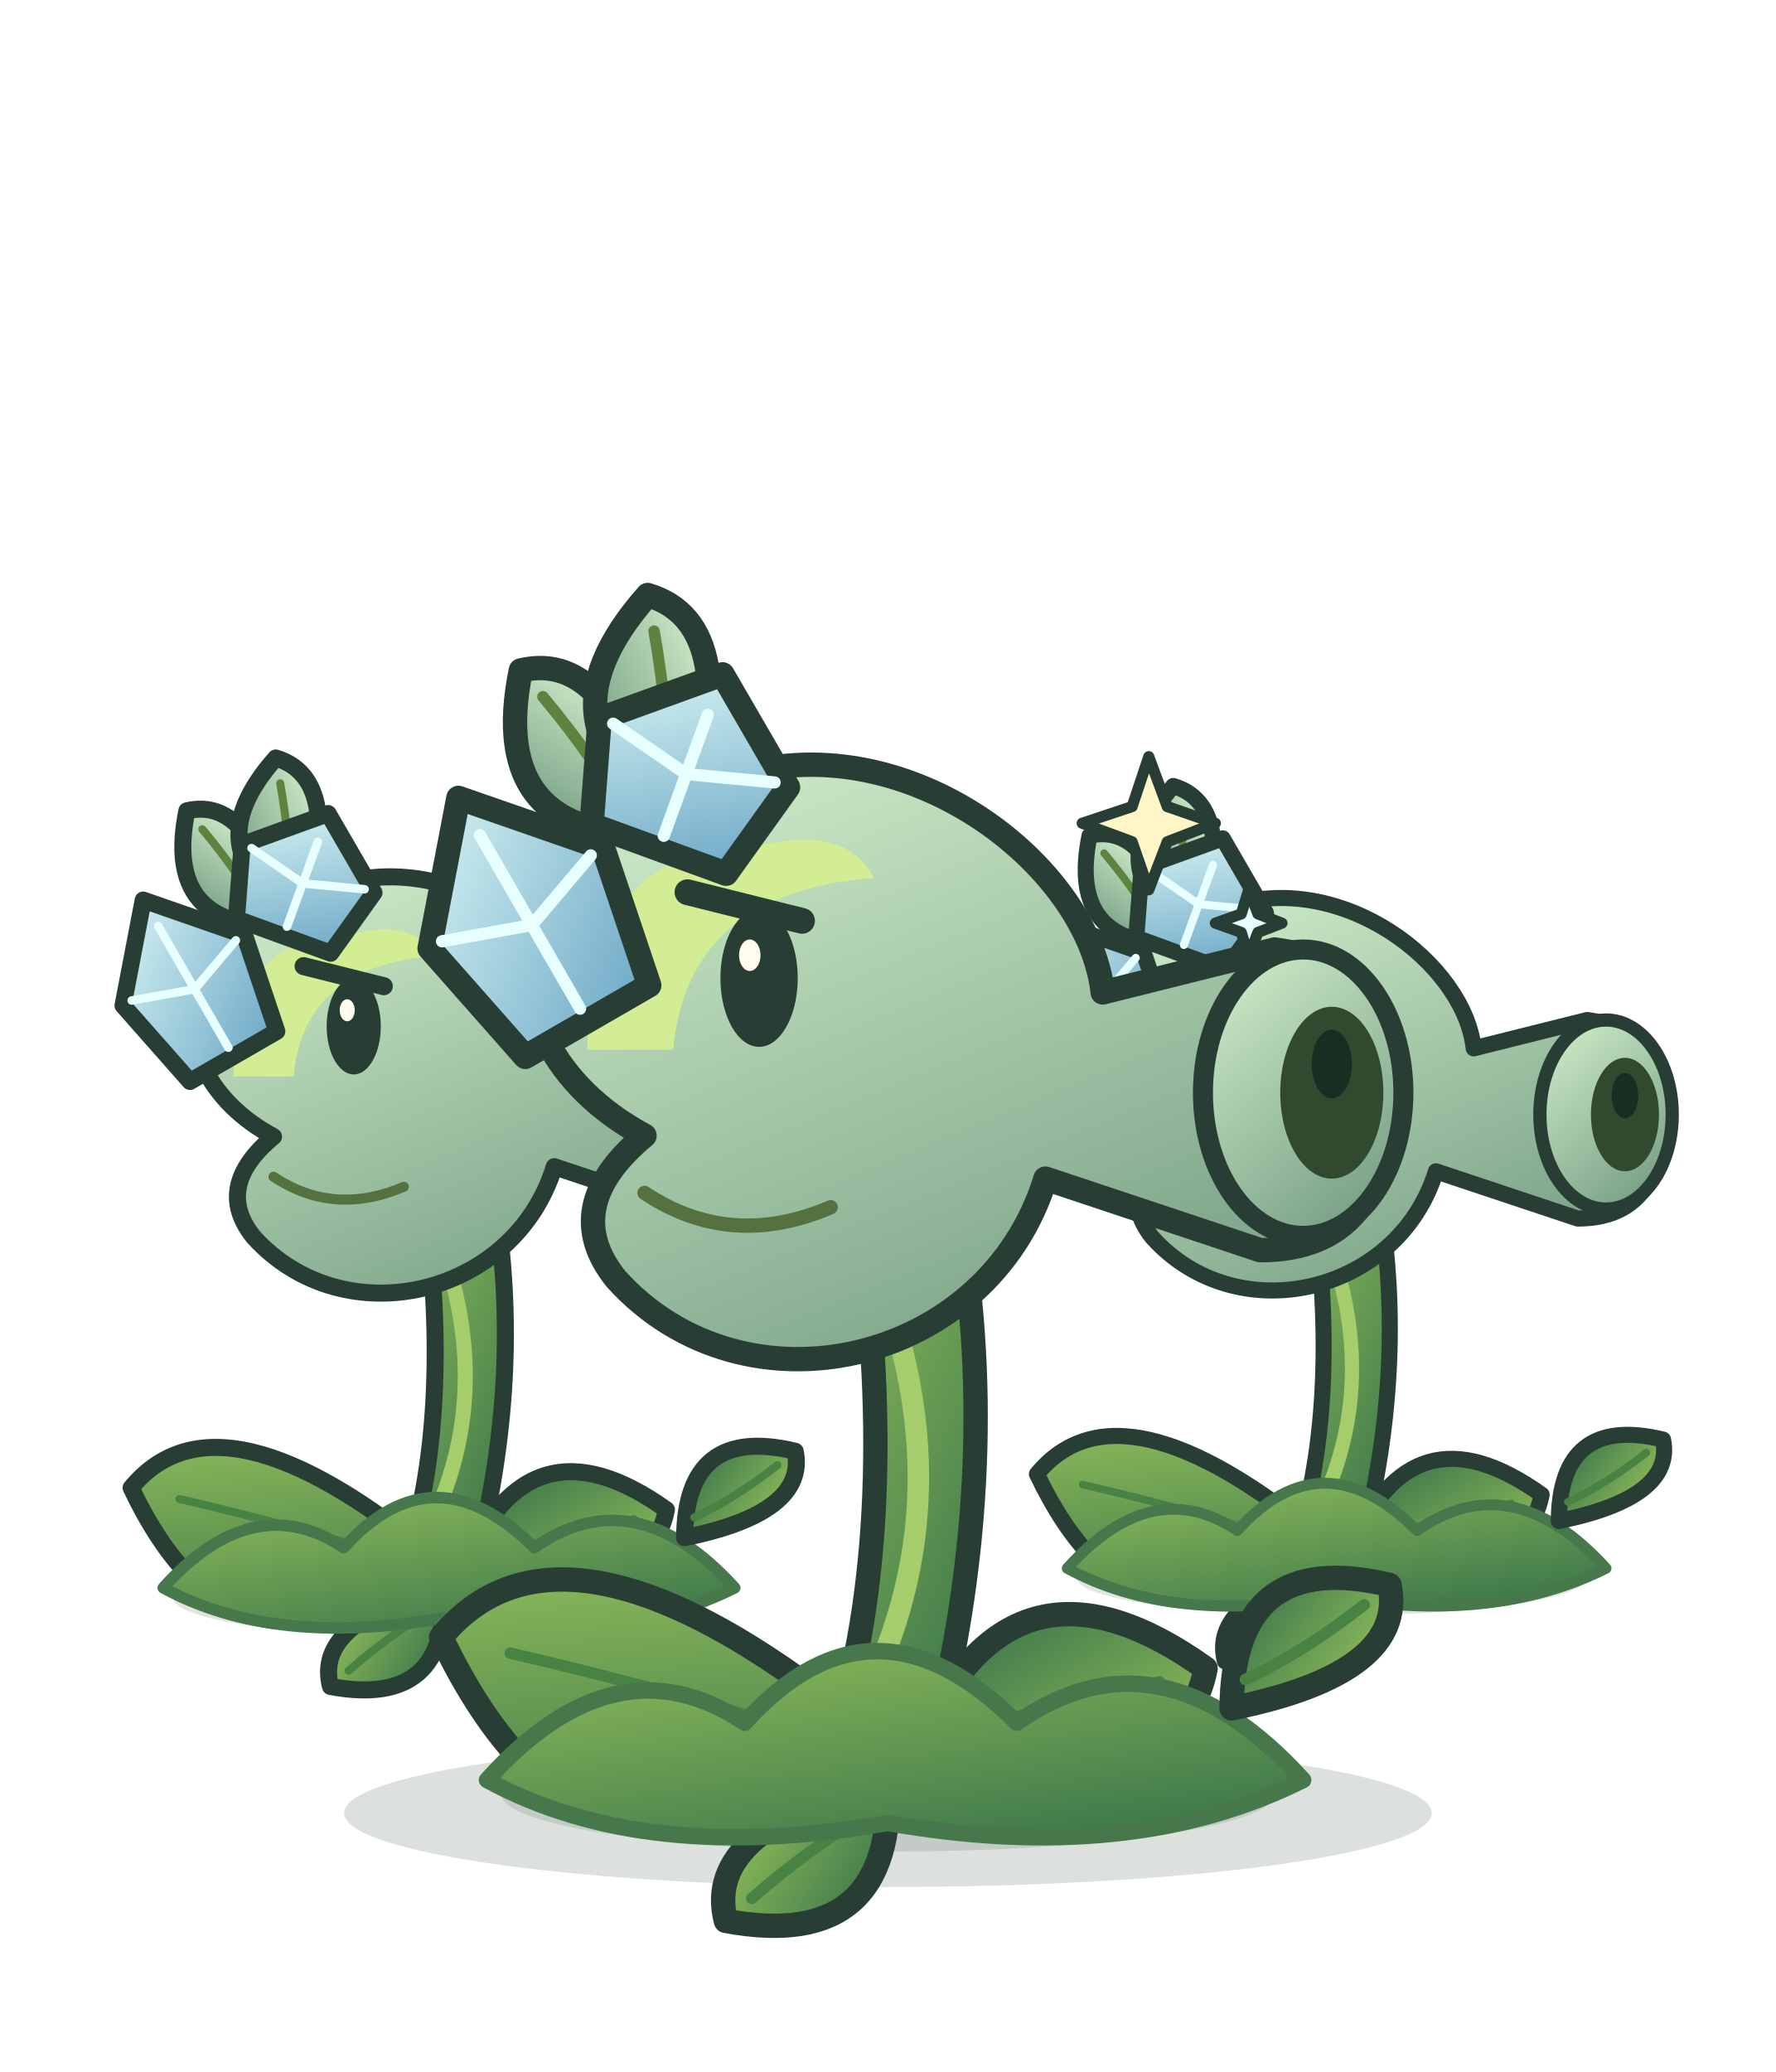
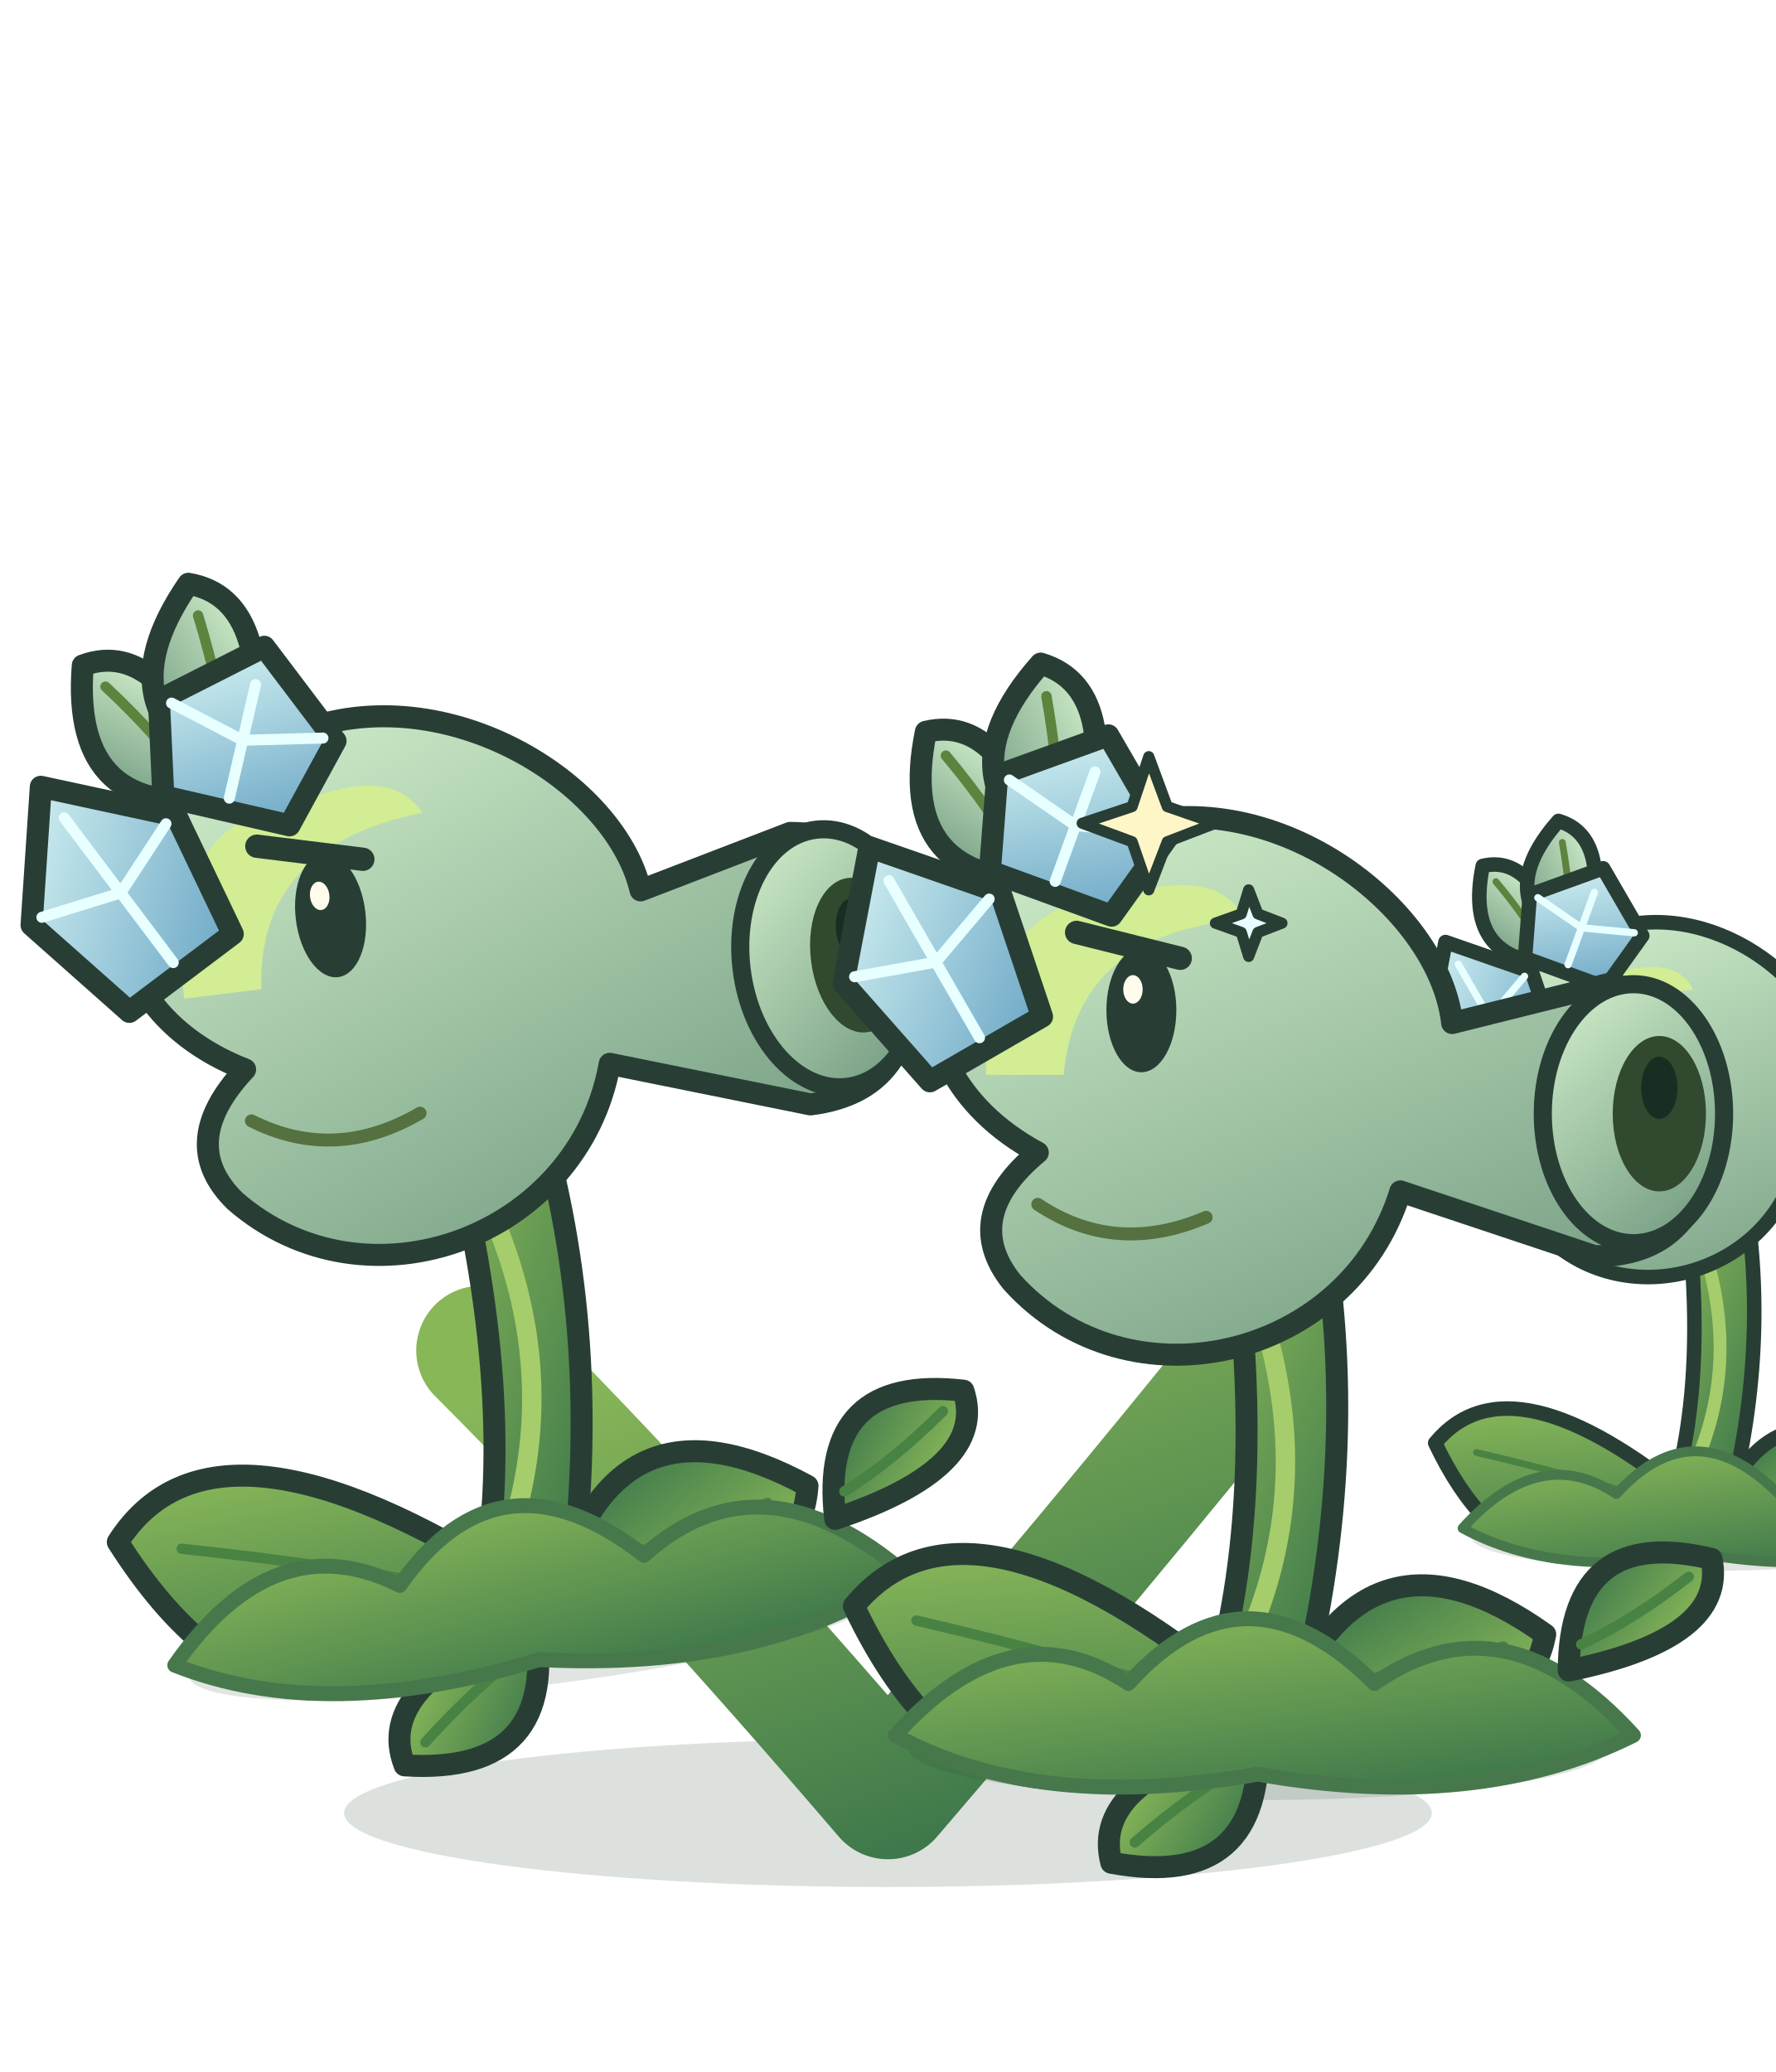
- <svg xmlns="http://www.w3.org/2000/svg" width="192" height="224" viewBox="-48 -60 96 112" data-plant-kind="fusion_prime_prism_pea" data-facing="right" data-model-archetype="prism_pea" data-geometry-signature="6664d6a7ca120e6ec1428b6a140556c4">
+ <svg xmlns="http://www.w3.org/2000/svg" width="192" height="224" viewBox="-48 -60 96 112" data-plant-kind="fusion_prime_prism_pea" data-facing="right" data-model-archetype="prism_pea" data-geometry-signature="16c9c19d0f41a657c0ac02813e5d6a6b">
  <defs>
    <linearGradient id="skin" x1=".2" y1="0" x2=".8" y2="1">
      <stop stop-color="#cceac7" />
      <stop offset="1" stop-color="#749c82" />
    </linearGradient>
    <linearGradient id="lf" x1=".2" y1="0" x2=".8" y2="1">
      <stop stop-color="#88b758" />
      <stop offset="1" stop-color="#3d774b" />
    </linearGradient>
    <linearGradient id="ice" x1=".2" y1="0" x2=".8" y2="1">
      <stop stop-color="#d7f5f4" />
      <stop offset="1" stop-color="#72abc8" />
    </linearGradient>
  </defs>
  <g stroke-linejoin="round" stroke-linecap="round">
    <ellipse cx="0" cy="38" rx="29.4" ry="4" fill="#233e2b" opacity=".16" />
-     <g transform="translate(-24.0 7.4) rotate(0.0) scale(0.542)">
-       <g data-part="base">
-         <ellipse cx="0" cy="35" rx="27" ry="4" fill="#233e2b" opacity=".14" stroke="none" stroke-width="0" />
-         <path d="M-4 32 Q1 17 -2 -5 L5 -5 Q8 13 3 32Z" fill="url(#lf)" stroke="#283e35" stroke-width="1.7" />
-         <path d="M-1 27 Q4 16 1 4" fill="none" stroke="#a6cd6b" stroke-width="1.5" />
-         <g transform="translate(-1 31) rotate(13)">
-           <path d="M0 0 Q-24.8 -12.4 -31 0 Q-15.5 19.53 0 0Z" fill="url(#lf)" stroke="#283e35" stroke-width="1.7" />
-           <path d="M-2 1 Q-13.95 0 -26.04 0" fill="none" stroke="#488343" stroke-width="0.8" />
+     <g data-organ="twin" data-ingredient="prism_pea">
+       <path d="M 0 37 Q -12 23 -22 13 M 0 37 Q 12 23 20 13" fill="none" stroke="url(#lf)" stroke-width="7" />
+       <g transform="translate(-22.0 4.0) rotate(-7.0) scale(0.700)">
+         <g data-part="base">
+           <ellipse cx="0" cy="35" rx="27" ry="4" fill="#233e2b" opacity=".14" stroke="none" stroke-width="0" />
+           <path d="M-4 32 Q1 17 -2 -5 L5 -5 Q8 13 3 32Z" fill="url(#lf)" stroke="#283e35" stroke-width="1.7" />
+           <path d="M-1 27 Q4 16 1 4" fill="none" stroke="#a6cd6b" stroke-width="1.5" />
+           <g transform="translate(-1 31) rotate(13)">
+             <path d="M0 0 Q-24.8 -12.4 -31 0 Q-15.5 19.53 0 0Z" fill="url(#lf)" stroke="#283e35" stroke-width="1.7" />
+             <path d="M-2 1 Q-13.95 0 -26.04 0" fill="none" stroke="#488343" stroke-width="0.8" />
+           </g>
+           <g transform="translate(2 32) rotate(164)">
+             <path d="M0 0 Q-16.8 -8.4 -21 0 Q-10.5 13.23 0 0Z" fill="url(#lf)" stroke="#283e35" stroke-width="1.7" />
+             <path d="M-2 1 Q-9.45 0 -17.64 0" fill="none" stroke="#488343" stroke-width="0.8" />
+           </g>
+           <g transform="translate(0 34) rotate(-41)">
+             <path d="M0 0 Q-12.0 -6.0 -15 0 Q-7.5 9.45 0 0Z" fill="url(#lf)" stroke="#283e35" stroke-width="1.7" />
+             <path d="M-2 1 Q-6.75 0 -12.6 0" fill="none" stroke="#488343" stroke-width="0.8" />
+           </g>
+           <path d="M-28 34 Q-19 24 -10 30 Q-1 20 9 30 Q19 23 29 34 Q17 40 0 37 Q-17 40 -28 34Z" fill="url(#lf)" stroke="#47784c" stroke-width="1.15" />
+           <g transform="translate(24 29) rotate(142)">
+             <path d="M0 0 Q-11.20 -5.60 -14 0 Q-7.0 8.82 0 0Z" fill="url(#lf)" stroke="#283e35" stroke-width="1.7" />
+             <path d="M-2 1 Q-6.3 0 -11.76 0" fill="none" stroke="#488343" stroke-width="0.8" />
+           </g>
        </g>
-         <g transform="translate(2 32) rotate(164)">
-           <path d="M0 0 Q-16.8 -8.4 -21 0 Q-10.5 13.23 0 0Z" fill="url(#lf)" stroke="#283e35" stroke-width="1.7" />
-           <path d="M-2 1 Q-9.45 0 -17.64 0" fill="none" stroke="#488343" stroke-width="0.8" />
+         <path d="M-17 -11 C-30 -18 -27 -34 -11 -36 C1 -40 14 -30 15 -21 L27 -24 Q35 -23 35 -14 Q35 -3 26 -3 L11 -8 C7 5 -10 9 -19 -1 Q-23 -6 -17 -11Z" fill="url(#skin)" stroke="#283e35" stroke-width="1.7" />
+         <path d="M-21 -17 Q-21 -31 -10 -31 Q-3 -33 -1 -29 Q-14 -28 -15 -17Z" fill="#d2ed93" stroke="none" stroke-width="1.7" />
+         <ellipse cx="29" cy="-14" rx="7" ry="10" fill="url(#skin)" stroke="#283e35" stroke-width="1.4" />
+         <ellipse cx="31" cy="-14" rx="3.6" ry="6" fill="#31492e" stroke="none" stroke-width="1.4" />
+         <ellipse cx="31" cy="-16" rx="1.4" ry="2.4" fill="#192d22" stroke="none" stroke-width="1.4" />
+         <ellipse cx="-9" cy="-22" rx="2.7" ry="4.8" fill="#283e35" stroke="none" stroke-width="1.4" />
+         <ellipse cx="-9.65" cy="-23.6" rx="0.75" ry="1.1" fill="#fffbed" stroke="none" stroke-width="1.4" />
+         <path d="M-17 -7 Q-11 -3 -4 -6" fill="none" stroke="#54713f" stroke-width="1" />
+         <g transform="translate(-16 -32) rotate(50)">
+           <path d="M0 0 Q-12.0 -6.0 -15 0 Q-7.5 9.45 0 0Z" fill="url(#skin)" stroke="#283e35" stroke-width="1.7" />
+           <path d="M-2 1 Q-6.75 0 -12.6 0" fill="none" stroke="#5e833e" stroke-width="0.8" />
        </g>
-         <g transform="translate(0 34) rotate(-41)">
-           <path d="M0 0 Q-12.0 -6.0 -15 0 Q-7.5 9.45 0 0Z" fill="url(#lf)" stroke="#283e35" stroke-width="1.7" />
-           <path d="M-2 1 Q-6.75 0 -12.6 0" fill="none" stroke="#488343" stroke-width="0.8" />
+         <g transform="translate(-14 -33) rotate(80)">
+           <path d="M0 0 Q-12.8 -6.4 -16 0 Q-8.0 10.08 0 0Z" fill="url(#skin)" stroke="#283e35" stroke-width="1.7" />
+           <path d="M-2 1 Q-7.2 0 -13.44 0" fill="none" stroke="#5e833e" stroke-width="0.8" />
        </g>
-         <path d="M-28 34 Q-19 24 -10 30 Q-1 20 9 30 Q19 23 29 34 Q17 40 0 37 Q-17 40 -28 34Z" fill="url(#lf)" stroke="#47784c" stroke-width="1.15" />
-         <g transform="translate(24 29) rotate(142)">
-           <path d="M0 0 Q-11.20 -5.60 -14 0 Q-7.0 8.82 0 0Z" fill="url(#lf)" stroke="#283e35" stroke-width="1.7" />
-           <path d="M-2 1 Q-6.3 0 -11.76 0" fill="none" stroke="#488343" stroke-width="0.8" />
+         <path d="M-14 -28 L-6 -26" fill="none" stroke="#283e35" stroke-width="1.8" />
+         <g transform="translate(-21 -19) rotate(-30)">
+           <path d="M-5 0 L-7 -9.9 L0 -18 L7 -9.9 L5 0Z" fill="url(#ice)" stroke="#283e35" stroke-width="1.7" />
+           <path d="M0 -15 V-1 M-6 -9.9 L0 -7.74 L6 -9.9" fill="none" stroke="#e7ffff" stroke-width="0.85" />
+         </g>
+         <g transform="translate(-16 -31) rotate(20)">
+           <path d="M-5 0 L-7 -7.15 L0 -13 L7 -7.15 L5 0Z" fill="url(#ice)" stroke="#283e35" stroke-width="1.7" />
+           <path d="M0 -10 V-1 M-6 -7.15 L0 -5.59 L6 -7.15" fill="none" stroke="#e7ffff" stroke-width="0.85" />
        </g>
      </g>
-       <path d="M-17 -11 C-30 -18 -27 -34 -11 -36 C1 -40 14 -30 15 -21 L27 -24 Q35 -23 35 -14 Q35 -3 26 -3 L11 -8 C7 5 -10 9 -19 -1 Q-23 -6 -17 -11Z" fill="url(#skin)" stroke="#283e35" stroke-width="1.7" />
-       <path d="M-21 -17 Q-21 -31 -10 -31 Q-3 -33 -1 -29 Q-14 -28 -15 -17Z" fill="#d2ed93" stroke="none" stroke-width="1.7" />
-       <ellipse cx="29" cy="-14" rx="7" ry="10" fill="url(#skin)" stroke="#283e35" stroke-width="1.4" />
-       <ellipse cx="31" cy="-14" rx="3.6" ry="6" fill="#31492e" stroke="none" stroke-width="1.4" />
-       <ellipse cx="31" cy="-16" rx="1.4" ry="2.4" fill="#192d22" stroke="none" stroke-width="1.4" />
-       <ellipse cx="-9" cy="-22" rx="2.7" ry="4.8" fill="#283e35" stroke="none" stroke-width="1.4" />
-       <ellipse cx="-9.65" cy="-23.6" rx="0.75" ry="1.1" fill="#fffbed" stroke="none" stroke-width="1.4" />
-       <path d="M-17 -7 Q-11 -3 -4 -6" fill="none" stroke="#54713f" stroke-width="1" />
-       <g transform="translate(-16 -32) rotate(50)">
-         <path d="M0 0 Q-12.0 -6.0 -15 0 Q-7.5 9.45 0 0Z" fill="url(#skin)" stroke="#283e35" stroke-width="1.7" />
-         <path d="M-2 1 Q-6.75 0 -12.6 0" fill="none" stroke="#5e833e" stroke-width="0.8" />
-       </g>
-       <g transform="translate(-14 -33) rotate(80)">
-         <path d="M0 0 Q-12.8 -6.4 -16 0 Q-8.0 10.08 0 0Z" fill="url(#skin)" stroke="#283e35" stroke-width="1.7" />
-         <path d="M-2 1 Q-7.2 0 -13.44 0" fill="none" stroke="#5e833e" stroke-width="0.8" />
-       </g>
-       <path d="M-14 -28 L-6 -26" fill="none" stroke="#283e35" stroke-width="1.8" />
-       <g transform="translate(-21 -19) rotate(-30)">
-         <path d="M-5 0 L-7 -9.9 L0 -18 L7 -9.9 L5 0Z" fill="url(#ice)" stroke="#283e35" stroke-width="1.7" />
-         <path d="M0 -15 V-1 M-6 -9.9 L0 -7.74 L6 -9.9" fill="none" stroke="#e7ffff" stroke-width="0.85" />
-       </g>
-       <g transform="translate(-16 -31) rotate(20)">
-         <path d="M-5 0 L-7 -7.15 L0 -13 L7 -7.15 L5 0Z" fill="url(#ice)" stroke="#283e35" stroke-width="1.7" />
-         <path d="M0 -10 V-1 M-6 -7.15 L0 -5.59 L6 -7.15" fill="none" stroke="#e7ffff" stroke-width="0.85" />
-       </g>
    </g>
-     <g transform="translate(24.0 7.4) rotate(0.0) scale(0.511)">
+     <g transform="translate(44.0 6.9) rotate(0.0) scale(0.462)">
      <g data-part="base">
        <ellipse cx="0" cy="35" rx="27" ry="4" fill="#233e2b" opacity=".14" stroke="none" stroke-width="0" />
        <path d="M-4 32 Q1 17 -2 -5 L5 -5 Q8 13 3 32Z" fill="url(#lf)" stroke="#283e35" stroke-width="1.7" />
        <path d="M-1 27 Q4 16 1 4" fill="none" stroke="#a6cd6b" stroke-width="1.5" />
        <g transform="translate(-1 31) rotate(13)">
          <path d="M0 0 Q-24.8 -12.4 -31 0 Q-15.5 19.53 0 0Z" fill="url(#lf)" stroke="#283e35" stroke-width="1.7" />
          <path d="M-2 1 Q-13.95 0 -26.04 0" fill="none" stroke="#488343" stroke-width="0.8" />
        </g>
        <g transform="translate(2 32) rotate(164)">
          <path d="M0 0 Q-16.8 -8.4 -21 0 Q-10.5 13.23 0 0Z" fill="url(#lf)" stroke="#283e35" stroke-width="1.7" />
          <path d="M-2 1 Q-9.45 0 -17.64 0" fill="none" stroke="#488343" stroke-width="0.8" />
        </g>
        <g transform="translate(0 34) rotate(-41)">
          <path d="M0 0 Q-12.0 -6.0 -15 0 Q-7.5 9.45 0 0Z" fill="url(#lf)" stroke="#283e35" stroke-width="1.7" />
          <path d="M-2 1 Q-6.75 0 -12.6 0" fill="none" stroke="#488343" stroke-width="0.8" />
        </g>
        <path d="M-28 34 Q-19 24 -10 30 Q-1 20 9 30 Q19 23 29 34 Q17 40 0 37 Q-17 40 -28 34Z" fill="url(#lf)" stroke="#47784c" stroke-width="1.15" />
        <g transform="translate(24 29) rotate(142)">
          <path d="M0 0 Q-11.20 -5.60 -14 0 Q-7.0 8.82 0 0Z" fill="url(#lf)" stroke="#283e35" stroke-width="1.7" />
          <path d="M-2 1 Q-6.3 0 -11.76 0" fill="none" stroke="#488343" stroke-width="0.8" />
        </g>
      </g>
      <path d="M-17 -11 C-30 -18 -27 -34 -11 -36 C1 -40 14 -30 15 -21 L27 -24 Q35 -23 35 -14 Q35 -3 26 -3 L11 -8 C7 5 -10 9 -19 -1 Q-23 -6 -17 -11Z" fill="url(#skin)" stroke="#283e35" stroke-width="1.7" />
      <path d="M-21 -17 Q-21 -31 -10 -31 Q-3 -33 -1 -29 Q-14 -28 -15 -17Z" fill="#d2ed93" stroke="none" stroke-width="1.7" />
      <ellipse cx="29" cy="-14" rx="7" ry="10" fill="url(#skin)" stroke="#283e35" stroke-width="1.4" />
      <ellipse cx="31" cy="-14" rx="3.6" ry="6" fill="#31492e" stroke="none" stroke-width="1.4" />
      <ellipse cx="31" cy="-16" rx="1.4" ry="2.4" fill="#192d22" stroke="none" stroke-width="1.4" />
      <ellipse cx="-9" cy="-22" rx="2.7" ry="4.8" fill="#283e35" stroke="none" stroke-width="1.4" />
      <ellipse cx="-9.65" cy="-23.6" rx="0.75" ry="1.1" fill="#fffbed" stroke="none" stroke-width="1.4" />
      <path d="M-17 -7 Q-11 -3 -4 -6" fill="none" stroke="#54713f" stroke-width="1" />
      <g transform="translate(-16 -32) rotate(50)">
        <path d="M0 0 Q-12.0 -6.0 -15 0 Q-7.5 9.45 0 0Z" fill="url(#skin)" stroke="#283e35" stroke-width="1.7" />
        <path d="M-2 1 Q-6.75 0 -12.6 0" fill="none" stroke="#5e833e" stroke-width="0.8" />
      </g>
      <g transform="translate(-14 -33) rotate(80)">
        <path d="M0 0 Q-12.8 -6.4 -16 0 Q-8.0 10.08 0 0Z" fill="url(#skin)" stroke="#283e35" stroke-width="1.7" />
        <path d="M-2 1 Q-7.2 0 -13.44 0" fill="none" stroke="#5e833e" stroke-width="0.8" />
      </g>
      <path d="M-14 -28 L-6 -26" fill="none" stroke="#283e35" stroke-width="1.8" />
      <g transform="translate(-21 -19) rotate(-30)">
        <path d="M-5 0 L-7 -9.9 L0 -18 L7 -9.9 L5 0Z" fill="url(#ice)" stroke="#283e35" stroke-width="1.7" />
        <path d="M0 -15 V-1 M-6 -9.9 L0 -7.74 L6 -9.9" fill="none" stroke="#e7ffff" stroke-width="0.85" />
      </g>
      <g transform="translate(-16 -31) rotate(20)">
        <path d="M-5 0 L-7 -7.15 L0 -13 L7 -7.15 L5 0Z" fill="url(#ice)" stroke="#283e35" stroke-width="1.7" />
        <path d="M0 -10 V-1 M-6 -7.15 L0 -5.59 L6 -7.15" fill="none" stroke="#e7ffff" stroke-width="0.85" />
      </g>
    </g>
    <g data-host="prism_pea">
-       <g transform="translate(0.0 9.9) rotate(0.0) scale(0.774)">
+       <g transform="translate(20.0 10.0) rotate(0.0) scale(0.700)">
        <g data-part="base">
          <ellipse cx="0" cy="35" rx="27" ry="4" fill="#233e2b" opacity=".14" stroke="none" stroke-width="0" />
          <path d="M-4 32 Q1 17 -2 -5 L5 -5 Q8 13 3 32Z" fill="url(#lf)" stroke="#283e35" stroke-width="1.7" />
          <path d="M-1 27 Q4 16 1 4" fill="none" stroke="#a6cd6b" stroke-width="1.5" />
          <g transform="translate(-1 31) rotate(13)">
            <path d="M0 0 Q-24.8 -12.4 -31 0 Q-15.5 19.53 0 0Z" fill="url(#lf)" stroke="#283e35" stroke-width="1.7" />
            <path d="M-2 1 Q-13.95 0 -26.04 0" fill="none" stroke="#488343" stroke-width="0.8" />
          </g>
          <g transform="translate(2 32) rotate(164)">
            <path d="M0 0 Q-16.8 -8.4 -21 0 Q-10.5 13.23 0 0Z" fill="url(#lf)" stroke="#283e35" stroke-width="1.7" />
            <path d="M-2 1 Q-9.45 0 -17.64 0" fill="none" stroke="#488343" stroke-width="0.8" />
          </g>
          <g transform="translate(0 34) rotate(-41)">
            <path d="M0 0 Q-12.0 -6.0 -15 0 Q-7.5 9.45 0 0Z" fill="url(#lf)" stroke="#283e35" stroke-width="1.7" />
            <path d="M-2 1 Q-6.75 0 -12.6 0" fill="none" stroke="#488343" stroke-width="0.8" />
          </g>
          <path d="M-28 34 Q-19 24 -10 30 Q-1 20 9 30 Q19 23 29 34 Q17 40 0 37 Q-17 40 -28 34Z" fill="url(#lf)" stroke="#47784c" stroke-width="1.15" />
          <g transform="translate(24 29) rotate(142)">
            <path d="M0 0 Q-11.20 -5.60 -14 0 Q-7.0 8.82 0 0Z" fill="url(#lf)" stroke="#283e35" stroke-width="1.7" />
            <path d="M-2 1 Q-6.3 0 -11.76 0" fill="none" stroke="#488343" stroke-width="0.8" />
          </g>
        </g>
        <path d="M-17 -11 C-30 -18 -27 -34 -11 -36 C1 -40 14 -30 15 -21 L27 -24 Q35 -23 35 -14 Q35 -3 26 -3 L11 -8 C7 5 -10 9 -19 -1 Q-23 -6 -17 -11Z" fill="url(#skin)" stroke="#283e35" stroke-width="1.7" />
        <path d="M-21 -17 Q-21 -31 -10 -31 Q-3 -33 -1 -29 Q-14 -28 -15 -17Z" fill="#d2ed93" stroke="none" stroke-width="1.7" />
        <ellipse cx="29" cy="-14" rx="7" ry="10" fill="url(#skin)" stroke="#283e35" stroke-width="1.4" />
        <ellipse cx="31" cy="-14" rx="3.6" ry="6" fill="#31492e" stroke="none" stroke-width="1.4" />
        <ellipse cx="31" cy="-16" rx="1.4" ry="2.4" fill="#192d22" stroke="none" stroke-width="1.4" />
        <ellipse cx="-9" cy="-22" rx="2.7" ry="4.8" fill="#283e35" stroke="none" stroke-width="1.4" />
        <ellipse cx="-9.65" cy="-23.6" rx="0.75" ry="1.1" fill="#fffbed" stroke="none" stroke-width="1.4" />
        <path d="M-17 -7 Q-11 -3 -4 -6" fill="none" stroke="#54713f" stroke-width="1" />
        <g transform="translate(-16 -32) rotate(50)">
          <path d="M0 0 Q-12.0 -6.0 -15 0 Q-7.5 9.45 0 0Z" fill="url(#skin)" stroke="#283e35" stroke-width="1.7" />
          <path d="M-2 1 Q-6.75 0 -12.6 0" fill="none" stroke="#5e833e" stroke-width="0.8" />
        </g>
        <g transform="translate(-14 -33) rotate(80)">
          <path d="M0 0 Q-12.8 -6.4 -16 0 Q-8.0 10.08 0 0Z" fill="url(#skin)" stroke="#283e35" stroke-width="1.7" />
          <path d="M-2 1 Q-7.2 0 -13.44 0" fill="none" stroke="#5e833e" stroke-width="0.8" />
        </g>
        <path d="M-14 -28 L-6 -26" fill="none" stroke="#283e35" stroke-width="1.8" />
        <g transform="translate(-21 -19) rotate(-30)">
          <path d="M-5 0 L-7 -9.9 L0 -18 L7 -9.9 L5 0Z" fill="url(#ice)" stroke="#283e35" stroke-width="1.7" />
          <path d="M0 -15 V-1 M-6 -9.9 L0 -7.74 L6 -9.9" fill="none" stroke="#e7ffff" stroke-width="0.85" />
        </g>
        <g transform="translate(-16 -31) rotate(20)">
          <path d="M-5 0 L-7 -7.15 L0 -13 L7 -7.15 L5 0Z" fill="url(#ice)" stroke="#283e35" stroke-width="1.7" />
          <path d="M0 -10 V-1 M-6 -7.15 L0 -5.59 L6 -7.15" fill="none" stroke="#e7ffff" stroke-width="0.85" />
        </g>
      </g>
    </g>
    <g data-element="light">
      <path d="M14.1 -19.1 L15.1 -16.4 L17.7 -15.5 L15.1 -14.5 L14.1 -11.9 L13.2 -14.5 L10.5 -15.5 L13.2 -16.4Z" fill="#fff6c8" stroke="#283e35" stroke-width="0.6" />
      <path d="M19.5 -11.9 L20.0 -10.6 L21.3 -10.1 L20.0 -9.6 L19.5 -8.3 L19.1 -9.6 L17.7 -10.1 L19.1 -10.6Z" fill="#e8fdff" stroke="#283e35" stroke-width="0.6" />
    </g>
  </g>
</svg>
